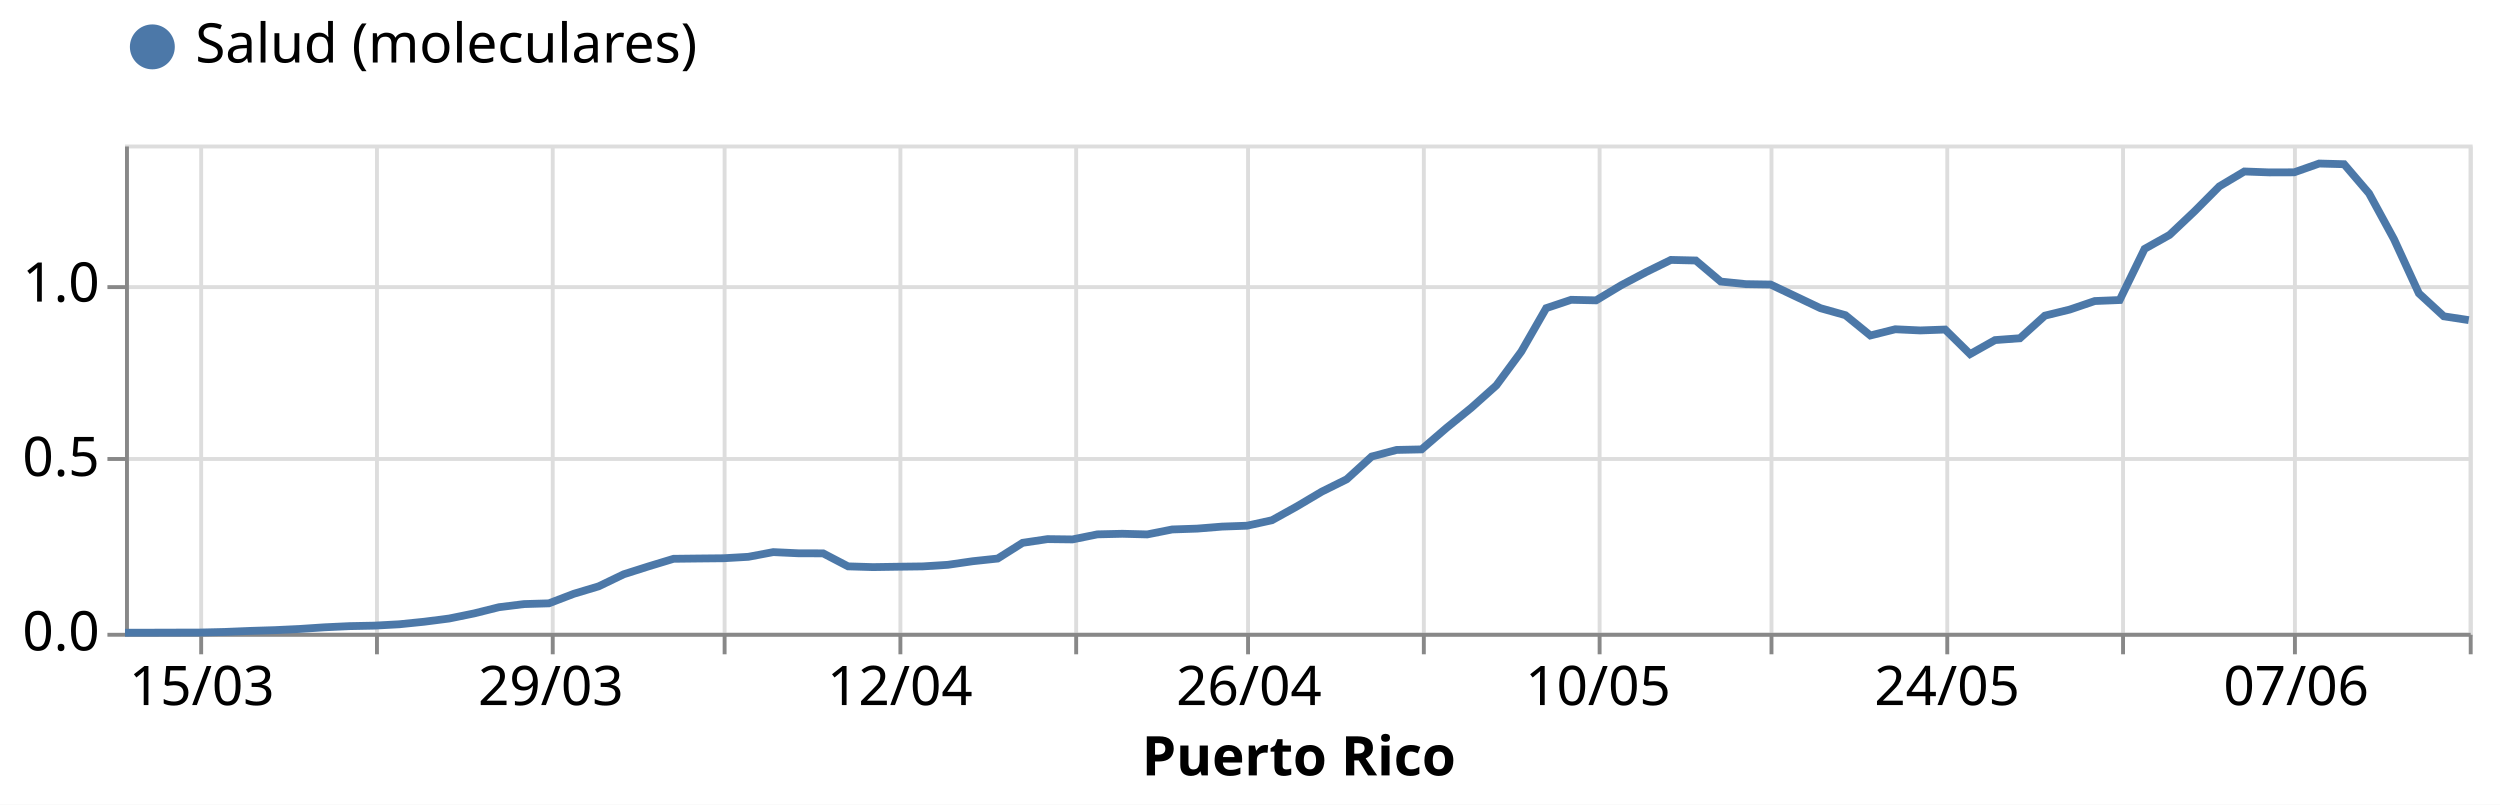
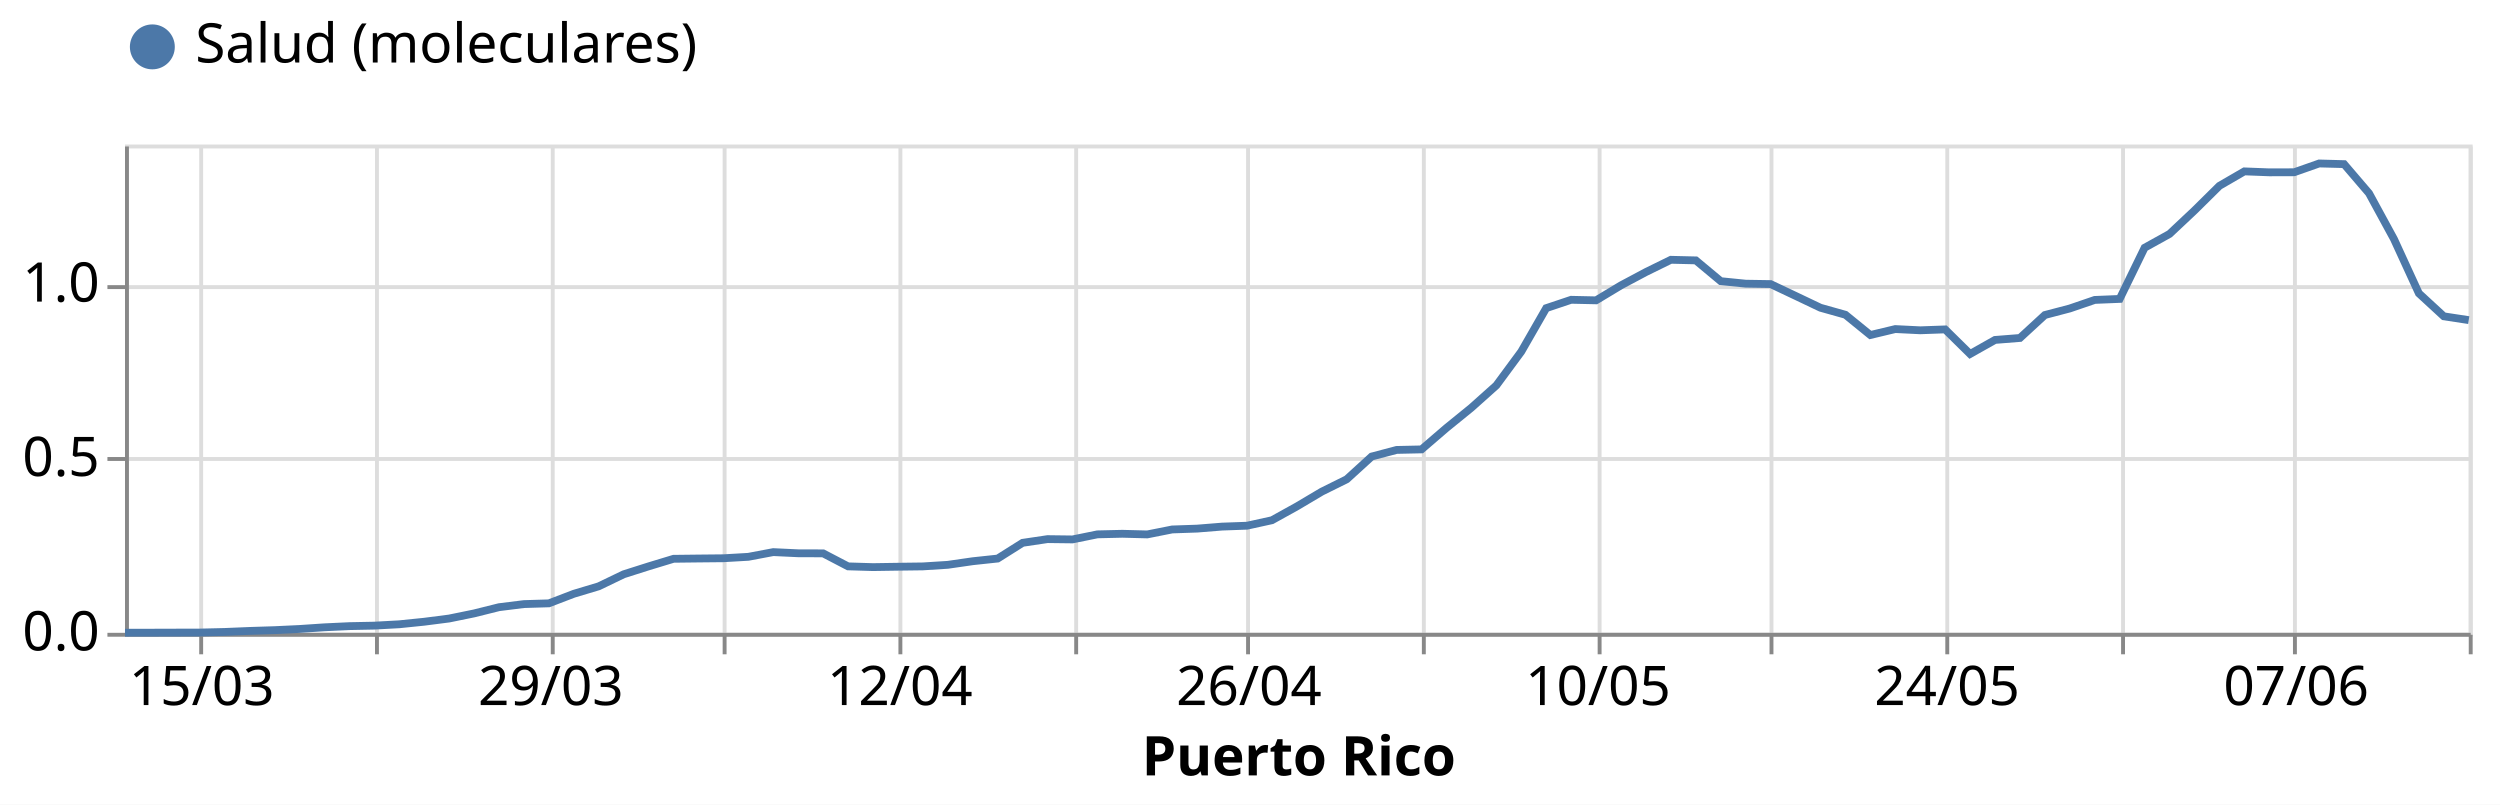
<svg xmlns="http://www.w3.org/2000/svg" class="marks" width="640" height="206" viewBox="0 0 640 206" version="1.1">
  <rect width="640" height="206" style="fill: white;" />
  <g transform="translate(32,37)">
    <g class="mark-group role-frame root">
      <g transform="translate(0,0)">
        <path class="background" d="M0.5,0.5h600v125h-600Z" style="fill: none; stroke: #ddd;" />
        <g>
          <g class="mark-group role-axis">
            <g transform="translate(0.5,125.5)">
              <path class="background" d="M0,0h0v0h0Z" style="pointer-events: none; fill: none;" />
              <g>
                <g class="mark-rule role-axis-grid" style="pointer-events: none;">
                  <line transform="translate(19,-125)" x2="0" y2="125" style="fill: none; stroke: #ddd; stroke-width: 1; opacity: 1;" />
                  <line transform="translate(64,-125)" x2="0" y2="125" style="fill: none; stroke: #ddd; stroke-width: 1; opacity: 1;" />
                  <line transform="translate(109,-125)" x2="0" y2="125" style="fill: none; stroke: #ddd; stroke-width: 1; opacity: 1;" />
                  <line transform="translate(153,-125)" x2="0" y2="125" style="fill: none; stroke: #ddd; stroke-width: 1; opacity: 1;" />
                  <line transform="translate(198,-125)" x2="0" y2="125" style="fill: none; stroke: #ddd; stroke-width: 1; opacity: 1;" />
                  <line transform="translate(243,-125)" x2="0" y2="125" style="fill: none; stroke: #ddd; stroke-width: 1; opacity: 1;" />
                  <line transform="translate(287,-125)" x2="0" y2="125" style="fill: none; stroke: #ddd; stroke-width: 1; opacity: 1;" />
                  <line transform="translate(332,-125)" x2="0" y2="125" style="fill: none; stroke: #ddd; stroke-width: 1; opacity: 1;" />
                  <line transform="translate(377,-125)" x2="0" y2="125" style="fill: none; stroke: #ddd; stroke-width: 1; opacity: 1;" />
                  <line transform="translate(421,-125)" x2="0" y2="125" style="fill: none; stroke: #ddd; stroke-width: 1; opacity: 1;" />
                  <line transform="translate(466,-125)" x2="0" y2="125" style="fill: none; stroke: #ddd; stroke-width: 1; opacity: 1;" />
                  <line transform="translate(511,-125)" x2="0" y2="125" style="fill: none; stroke: #ddd; stroke-width: 1; opacity: 1;" />
                  <line transform="translate(555,-125)" x2="0" y2="125" style="fill: none; stroke: #ddd; stroke-width: 1; opacity: 1;" />
                  <line transform="translate(600,-125)" x2="0" y2="125" style="fill: none; stroke: #ddd; stroke-width: 1; opacity: 1;" />
                </g>
              </g>
              <path class="foreground" d="" style="pointer-events: none; display: none; fill: none;" />
            </g>
          </g>
          <g class="mark-group role-axis">
            <g transform="translate(0.5,0.5)">
              <path class="background" d="M0,0h0v0h0Z" style="pointer-events: none; fill: none;" />
              <g>
                <g class="mark-rule role-axis-grid" style="pointer-events: none;">
                  <line transform="translate(0,125)" x2="600" y2="0" style="fill: none; stroke: #ddd; stroke-width: 1; opacity: 1;" />
                  <line transform="translate(0,80)" x2="600" y2="0" style="fill: none; stroke: #ddd; stroke-width: 1; opacity: 1;" />
                  <line transform="translate(0,36)" x2="600" y2="0" style="fill: none; stroke: #ddd; stroke-width: 1; opacity: 1;" />
                </g>
              </g>
              <path class="foreground" d="" style="pointer-events: none; display: none; fill: none;" />
            </g>
          </g>
          <g class="mark-group role-axis">
            <g transform="translate(0.5,125.5)">
              <path class="background" d="M0,0h0v0h0Z" style="pointer-events: none; fill: none;" />
              <g>
                <g class="mark-rule role-axis-tick" style="pointer-events: none;">
                  <line transform="translate(19,0)" x2="0" y2="5" style="fill: none; stroke: #888; stroke-width: 1; opacity: 1;" />
                  <line transform="translate(64,0)" x2="0" y2="5" style="fill: none; stroke: #888; stroke-width: 1; opacity: 1;" />
                  <line transform="translate(109,0)" x2="0" y2="5" style="fill: none; stroke: #888; stroke-width: 1; opacity: 1;" />
                  <line transform="translate(153,0)" x2="0" y2="5" style="fill: none; stroke: #888; stroke-width: 1; opacity: 1;" />
                  <line transform="translate(198,0)" x2="0" y2="5" style="fill: none; stroke: #888; stroke-width: 1; opacity: 1;" />
                  <line transform="translate(243,0)" x2="0" y2="5" style="fill: none; stroke: #888; stroke-width: 1; opacity: 1;" />
                  <line transform="translate(287,0)" x2="0" y2="5" style="fill: none; stroke: #888; stroke-width: 1; opacity: 1;" />
                  <line transform="translate(332,0)" x2="0" y2="5" style="fill: none; stroke: #888; stroke-width: 1; opacity: 1;" />
                  <line transform="translate(377,0)" x2="0" y2="5" style="fill: none; stroke: #888; stroke-width: 1; opacity: 1;" />
                  <line transform="translate(421,0)" x2="0" y2="5" style="fill: none; stroke: #888; stroke-width: 1; opacity: 1;" />
                  <line transform="translate(466,0)" x2="0" y2="5" style="fill: none; stroke: #888; stroke-width: 1; opacity: 1;" />
                  <line transform="translate(511,0)" x2="0" y2="5" style="fill: none; stroke: #888; stroke-width: 1; opacity: 1;" />
                  <line transform="translate(555,0)" x2="0" y2="5" style="fill: none; stroke: #888; stroke-width: 1; opacity: 1;" />
                  <line transform="translate(600,0)" x2="0" y2="5" style="fill: none; stroke: #888; stroke-width: 1; opacity: 1;" />
                </g>
                <g class="mark-text role-axis-label" style="pointer-events: none;">
                  <text text-anchor="middle" transform="translate(19.14894,18)" style="font-family: sans-serif; font-size: 14px; fill: #000; opacity: 1;">15/03</text>
                  <text text-anchor="middle" transform="translate(63.82979,18)" style="font-family: sans-serif; font-size: 14px; fill: #000; opacity: 0;">22/03</text>
                  <text text-anchor="middle" transform="translate(108.5106,18)" style="font-family: sans-serif; font-size: 14px; fill: #000; opacity: 1;">29/03</text>
                  <text text-anchor="middle" transform="translate(153.1915,18)" style="font-family: sans-serif; font-size: 14px; fill: #000; opacity: 0;">05/04</text>
                  <text text-anchor="middle" transform="translate(197.8723,18)" style="font-family: sans-serif; font-size: 14px; fill: #000; opacity: 1;">12/04</text>
                  <text text-anchor="middle" transform="translate(242.5532,18)" style="font-family: sans-serif; font-size: 14px; fill: #000; opacity: 0;">19/04</text>
                  <text text-anchor="middle" transform="translate(287.234,18)" style="font-family: sans-serif; font-size: 14px; fill: #000; opacity: 1;">26/04</text>
                  <text text-anchor="middle" transform="translate(331.9149,18)" style="font-family: sans-serif; font-size: 14px; fill: #000; opacity: 0;">03/05</text>
                  <text text-anchor="middle" transform="translate(376.5957,18)" style="font-family: sans-serif; font-size: 14px; fill: #000; opacity: 1;">10/05</text>
                  <text text-anchor="middle" transform="translate(421.2766,18)" style="font-family: sans-serif; font-size: 14px; fill: #000; opacity: 0;">17/05</text>
                  <text text-anchor="middle" transform="translate(465.9574,18)" style="font-family: sans-serif; font-size: 14px; fill: #000; opacity: 1;">24/05</text>
                  <text text-anchor="middle" transform="translate(510.6383,18)" style="font-family: sans-serif; font-size: 14px; fill: #000; opacity: 0;">31/05</text>
                  <text text-anchor="middle" transform="translate(555.3191,18)" style="font-family: sans-serif; font-size: 14px; fill: #000; opacity: 1;">07/06</text>
                  <text text-anchor="end" transform="translate(600,18)" style="font-family: sans-serif; font-size: 14px; fill: #000; opacity: 0;">14/06</text>
                </g>
                <g class="mark-rule role-axis-domain" style="pointer-events: none;">
                  <line transform="translate(0,0)" x2="600" y2="0" style="fill: none; stroke: #888; stroke-width: 1; opacity: 1;" />
                </g>
                <g class="mark-text role-axis-title" style="pointer-events: none;">
                  <text text-anchor="middle" transform="translate(300,36)" style="font-family: sans-serif; font-size: 14px; font-weight: bold; fill: #000; opacity: 1;">Puerto Rico</text>
                </g>
              </g>
              <path class="foreground" d="" style="pointer-events: none; display: none; fill: none;" />
            </g>
          </g>
          <g class="mark-group role-axis">
            <g transform="translate(0.5,0.5)">
              <path class="background" d="M0,0h0v0h0Z" style="pointer-events: none; fill: none;" />
              <g>
                <g class="mark-rule role-axis-tick" style="pointer-events: none;">
                  <line transform="translate(0,125)" x2="-5" y2="0" style="fill: none; stroke: #888; stroke-width: 1; opacity: 1;" />
                  <line transform="translate(0,80)" x2="-5" y2="0" style="fill: none; stroke: #888; stroke-width: 1; opacity: 1;" />
                  <line transform="translate(0,36)" x2="-5" y2="0" style="fill: none; stroke: #888; stroke-width: 1; opacity: 1;" />
                </g>
                <g class="mark-text role-axis-label" style="pointer-events: none;">
                  <text text-anchor="end" transform="translate(-7,129)" style="font-family: sans-serif; font-size: 14px; fill: #000; opacity: 1;">0.0</text>
                  <text text-anchor="end" transform="translate(-7,84.35714)" style="font-family: sans-serif; font-size: 14px; fill: #000; opacity: 1;">0.5</text>
                  <text text-anchor="end" transform="translate(-7,39.71429)" style="font-family: sans-serif; font-size: 14px; fill: #000; opacity: 1;">1.0</text>
                </g>
                <g class="mark-rule role-axis-domain" style="pointer-events: none;">
                  <line transform="translate(0,125)" x2="0" y2="-125" style="fill: none; stroke: #888; stroke-width: 1; opacity: 1;" />
                </g>
              </g>
              <path class="foreground" d="" style="pointer-events: none; display: none; fill: none;" />
            </g>
          </g>
          <g class="mark-group role-scope layer_0_pathgroup">
            <g transform="translate(0,0)">
              <path class="background" d="M0,0h600v125h-600Z" style="fill: none;" />
              <g>
                <g class="mark-line role-mark layer_0_marks">
-                   <path d="M0,124.98L6.383,124.968L12.766,124.948L19.149,124.932L25.532,124.78L31.915,124.517L38.298,124.317L44.681,124.018L51.064,123.59L57.447,123.291L63.83,123.163L70.213,122.815L76.596,122.164L82.979,121.342L89.362,120.036L95.745,118.442L102.128,117.647L108.511,117.456L114.894,115.011L121.277,113.094L127.66,110.019L134.043,107.99L140.426,106.053L146.809,105.977L153.191,105.913L159.574,105.546L165.957,104.34L172.34,104.639L178.723,104.659L185.106,107.99L191.489,108.182L197.872,108.082L204.255,107.998L210.638,107.595L217.021,106.672L223.404,105.989L229.787,101.964L236.17,101.013L242.553,101.093L248.936,99.795L255.319,99.647L261.702,99.811L268.085,98.541L274.468,98.325L280.851,97.81L287.234,97.582L293.617,96.18L300,92.642L306.383,88.856L312.766,85.689L319.149,79.87L325.532,78.184L331.915,78.044L338.298,72.557L344.681,67.369L351.064,61.662L357.447,53.011L363.83,41.888L370.213,39.751L376.596,39.891L382.979,36.049L389.362,32.67L395.745,29.539L402.128,29.691L408.511,35.083L414.894,35.738L421.277,35.842L427.66,38.865L434.043,41.896L440.426,43.689L446.809,48.885L453.191,47.292L459.574,47.591L465.957,47.364L472.34,53.65L478.723,50.064L485.106,49.588L491.489,43.809L497.872,42.244L504.255,40.067L510.638,39.807L517.021,26.708L523.404,23.141L529.787,17.11L536.17,10.696L542.553,6.898L548.936,7.134L555.319,7.114L561.702,4.865L568.085,5.037L574.468,12.498L580.851,24.215L587.234,38.098L593.617,43.977L600,44.951" style="fill: none; stroke: #4c78a8; stroke-width: 2;" />
+                   <path d="M0,124.98L6.383,124.968L12.766,124.948L19.149,124.932L25.532,124.78L31.915,124.517L38.298,124.317L44.681,124.018L51.064,123.59L57.447,123.291L63.83,123.163L70.213,122.815L76.596,122.164L82.979,121.342L89.362,120.036L95.745,118.442L102.128,117.647L108.511,117.456L114.894,115.011L121.277,113.094L127.66,110.019L134.043,107.99L140.426,106.053L146.809,105.977L153.191,105.913L159.574,105.546L165.957,104.34L172.34,104.639L178.723,104.659L185.106,107.99L191.489,108.182L197.872,108.082L204.255,107.998L210.638,107.595L217.021,106.672L223.404,105.989L229.787,101.964L236.17,101.013L242.553,101.093L248.936,99.795L255.319,99.647L261.702,99.811L268.085,98.541L274.468,98.325L280.851,97.81L287.234,97.582L293.617,96.18L300,92.642L306.383,88.856L312.766,85.689L319.149,79.87L325.532,78.184L331.915,78.044L338.298,72.557L344.681,67.369L351.064,61.662L357.447,53.011L363.83,41.888L370.213,39.747L376.596,39.887L382.979,36.045L389.362,32.642L395.745,29.507L402.128,29.659L408.511,34.979L414.894,35.622L421.277,35.726L427.66,38.745L434.043,41.784L440.426,43.578L446.809,48.766L453.191,47.24L459.574,47.555L465.957,47.328L472.34,53.618L478.723,50.024L485.106,49.52L491.489,43.645L497.872,41.968L504.255,39.783L510.638,39.524L517.021,26.424L523.404,22.886L529.787,16.887L536.17,10.576L542.553,6.874L548.936,7.118L555.319,7.098L561.702,4.849L568.085,5.017L574.468,12.478L580.851,24.195L587.234,38.098L593.617,43.977L600,44.951" style="fill: none; stroke: #4c78a8; stroke-width: 2;" />
                </g>
              </g>
              <path class="foreground" d="" style="display: none; fill: none;" />
            </g>
          </g>
          <g class="mark-symbol role-mark layer_1_marks">
            <path transform="translate(0,124.98)" d="M2.739,0A2.739,2.739,0,1,1,-2.739,0A2.739,2.739,0,1,1,2.739,0" style="fill: #4c78a8; stroke-width: 2; opacity: 0;" />
            <path transform="translate(6.382979,124.968)" d="M2.739,0A2.739,2.739,0,1,1,-2.739,0A2.739,2.739,0,1,1,2.739,0" style="fill: #4c78a8; stroke-width: 2; opacity: 0;" />
            <path transform="translate(12.76596,124.9481)" d="M2.739,0A2.739,2.739,0,1,1,-2.739,0A2.739,2.739,0,1,1,2.739,0" style="fill: #4c78a8; stroke-width: 2; opacity: 0;" />
            <path transform="translate(19.14894,124.9321)" d="M2.739,0A2.739,2.739,0,1,1,-2.739,0A2.739,2.739,0,1,1,2.739,0" style="fill: #4c78a8; stroke-width: 2; opacity: 0;" />
            <path transform="translate(25.53191,124.7803)" d="M2.739,0A2.739,2.739,0,1,1,-2.739,0A2.739,2.739,0,1,1,2.739,0" style="fill: #4c78a8; stroke-width: 2; opacity: 0;" />
            <path transform="translate(31.91489,124.5167)" d="M2.739,0A2.739,2.739,0,1,1,-2.739,0A2.739,2.739,0,1,1,2.739,0" style="fill: #4c78a8; stroke-width: 2; opacity: 0;" />
            <path transform="translate(38.29787,124.3171)" d="M2.739,0A2.739,2.739,0,1,1,-2.739,0A2.739,2.739,0,1,1,2.739,0" style="fill: #4c78a8; stroke-width: 2; opacity: 0;" />
            <path transform="translate(44.68085,124.0175)" d="M2.739,0A2.739,2.739,0,1,1,-2.739,0A2.739,2.739,0,1,1,2.739,0" style="fill: #4c78a8; stroke-width: 2; opacity: 0;" />
            <path transform="translate(51.06383,123.5902)" d="M2.739,0A2.739,2.739,0,1,1,-2.739,0A2.739,2.739,0,1,1,2.739,0" style="fill: #4c78a8; stroke-width: 2; opacity: 0;" />
            <path transform="translate(57.44681,123.2906)" d="M2.739,0A2.739,2.739,0,1,1,-2.739,0A2.739,2.739,0,1,1,2.739,0" style="fill: #4c78a8; stroke-width: 2; opacity: 0;" />
            <path transform="translate(63.82979,123.1628)" d="M2.739,0A2.739,2.739,0,1,1,-2.739,0A2.739,2.739,0,1,1,2.739,0" style="fill: #4c78a8; stroke-width: 2; opacity: 0;" />
            <path transform="translate(70.21277,122.8154)" d="M2.739,0A2.739,2.739,0,1,1,-2.739,0A2.739,2.739,0,1,1,2.739,0" style="fill: #4c78a8; stroke-width: 2; opacity: 0;" />
            <path transform="translate(76.59574,122.1644)" d="M2.739,0A2.739,2.739,0,1,1,-2.739,0A2.739,2.739,0,1,1,2.739,0" style="fill: #4c78a8; stroke-width: 2; opacity: 0;" />
            <path transform="translate(82.97872,121.3416)" d="M2.739,0A2.739,2.739,0,1,1,-2.739,0A2.739,2.739,0,1,1,2.739,0" style="fill: #4c78a8; stroke-width: 2; opacity: 0;" />
            <path transform="translate(89.3617,120.0357)" d="M2.739,0A2.739,2.739,0,1,1,-2.739,0A2.739,2.739,0,1,1,2.739,0" style="fill: #4c78a8; stroke-width: 2; opacity: 0;" />
            <path transform="translate(95.74468,118.4421)" d="M2.739,0A2.739,2.739,0,1,1,-2.739,0A2.739,2.739,0,1,1,2.739,0" style="fill: #4c78a8; stroke-width: 2; opacity: 0;" />
            <path transform="translate(102.1277,117.6473)" d="M2.739,0A2.739,2.739,0,1,1,-2.739,0A2.739,2.739,0,1,1,2.739,0" style="fill: #4c78a8; stroke-width: 2; opacity: 0;" />
            <path transform="translate(108.5106,117.4556)" d="M2.739,0A2.739,2.739,0,1,1,-2.739,0A2.739,2.739,0,1,1,2.739,0" style="fill: #4c78a8; stroke-width: 2; opacity: 0;" />
            <path transform="translate(114.8936,115.0114)" d="M2.739,0A2.739,2.739,0,1,1,-2.739,0A2.739,2.739,0,1,1,2.739,0" style="fill: #4c78a8; stroke-width: 2; opacity: 0;" />
            <path transform="translate(121.2766,113.0944)" d="M2.739,0A2.739,2.739,0,1,1,-2.739,0A2.739,2.739,0,1,1,2.739,0" style="fill: #4c78a8; stroke-width: 2; opacity: 0;" />
            <path transform="translate(127.6596,110.0191)" d="M2.739,0A2.739,2.739,0,1,1,-2.739,0A2.739,2.739,0,1,1,2.739,0" style="fill: #4c78a8; stroke-width: 2; opacity: 0;" />
            <path transform="translate(134.0426,107.9902)" d="M2.739,0A2.739,2.739,0,1,1,-2.739,0A2.739,2.739,0,1,1,2.739,0" style="fill: #4c78a8; stroke-width: 2; opacity: 0;" />
            <path transform="translate(140.4255,106.0532)" d="M2.739,0A2.739,2.739,0,1,1,-2.739,0A2.739,2.739,0,1,1,2.739,0" style="fill: #4c78a8; stroke-width: 2; opacity: 0;" />
            <path transform="translate(146.8085,105.9773)" d="M2.739,0A2.739,2.739,0,1,1,-2.739,0A2.739,2.739,0,1,1,2.739,0" style="fill: #4c78a8; stroke-width: 2; opacity: 0;" />
            <path transform="translate(153.1915,105.9134)" d="M2.739,0A2.739,2.739,0,1,1,-2.739,0A2.739,2.739,0,1,1,2.739,0" style="fill: #4c78a8; stroke-width: 2; opacity: 0;" />
            <path transform="translate(159.5745,105.546)" d="M2.739,0A2.739,2.739,0,1,1,-2.739,0A2.739,2.739,0,1,1,2.739,0" style="fill: #4c78a8; stroke-width: 2; opacity: 0;" />
            <path transform="translate(165.9574,104.3399)" d="M2.739,0A2.739,2.739,0,1,1,-2.739,0A2.739,2.739,0,1,1,2.739,0" style="fill: #4c78a8; stroke-width: 2; opacity: 0;" />
            <path transform="translate(172.3404,104.6394)" d="M2.739,0A2.739,2.739,0,1,1,-2.739,0A2.739,2.739,0,1,1,2.739,0" style="fill: #4c78a8; stroke-width: 2; opacity: 0;" />
            <path transform="translate(178.7234,104.6594)" d="M2.739,0A2.739,2.739,0,1,1,-2.739,0A2.739,2.739,0,1,1,2.739,0" style="fill: #4c78a8; stroke-width: 2; opacity: 0;" />
            <path transform="translate(185.1064,107.9902)" d="M2.739,0A2.739,2.739,0,1,1,-2.739,0A2.739,2.739,0,1,1,2.739,0" style="fill: #4c78a8; stroke-width: 2; opacity: 0;" />
            <path transform="translate(191.4894,108.1819)" d="M2.739,0A2.739,2.739,0,1,1,-2.739,0A2.739,2.739,0,1,1,2.739,0" style="fill: #4c78a8; stroke-width: 2; opacity: 0;" />
            <path transform="translate(197.8723,108.0821)" d="M2.739,0A2.739,2.739,0,1,1,-2.739,0A2.739,2.739,0,1,1,2.739,0" style="fill: #4c78a8; stroke-width: 2; opacity: 0;" />
            <path transform="translate(204.2553,107.9982)" d="M2.739,0A2.739,2.739,0,1,1,-2.739,0A2.739,2.739,0,1,1,2.739,0" style="fill: #4c78a8; stroke-width: 2; opacity: 0;" />
            <path transform="translate(210.6383,107.5948)" d="M2.739,0A2.739,2.739,0,1,1,-2.739,0A2.739,2.739,0,1,1,2.739,0" style="fill: #4c78a8; stroke-width: 2; opacity: 0;" />
            <path transform="translate(217.0213,106.6723)" d="M2.739,0A2.739,2.739,0,1,1,-2.739,0A2.739,2.739,0,1,1,2.739,0" style="fill: #4c78a8; stroke-width: 2; opacity: 0;" />
            <path transform="translate(223.4043,105.9893)" d="M2.739,0A2.739,2.739,0,1,1,-2.739,0A2.739,2.739,0,1,1,2.739,0" style="fill: #4c78a8; stroke-width: 2; opacity: 0;" />
            <path transform="translate(229.7872,101.9635)" d="M2.739,0A2.739,2.739,0,1,1,-2.739,0A2.739,2.739,0,1,1,2.739,0" style="fill: #4c78a8; stroke-width: 2; opacity: 0;" />
            <path transform="translate(236.1702,101.013)" d="M2.739,0A2.739,2.739,0,1,1,-2.739,0A2.739,2.739,0,1,1,2.739,0" style="fill: #4c78a8; stroke-width: 2; opacity: 0;" />
            <path transform="translate(242.5532,101.0929)" d="M2.739,0A2.739,2.739,0,1,1,-2.739,0A2.739,2.739,0,1,1,2.739,0" style="fill: #4c78a8; stroke-width: 2; opacity: 0;" />
            <path transform="translate(248.9362,99.79488)" d="M2.739,0A2.739,2.739,0,1,1,-2.739,0A2.739,2.739,0,1,1,2.739,0" style="fill: #4c78a8; stroke-width: 2; opacity: 0;" />
            <path transform="translate(255.3191,99.64711)" d="M2.739,0A2.739,2.739,0,1,1,-2.739,0A2.739,2.739,0,1,1,2.739,0" style="fill: #4c78a8; stroke-width: 2; opacity: 0;" />
            <path transform="translate(261.7021,99.81085)" d="M2.739,0A2.739,2.739,0,1,1,-2.739,0A2.739,2.739,0,1,1,2.739,0" style="fill: #4c78a8; stroke-width: 2; opacity: 0;" />
            <path transform="translate(268.0851,98.54081)" d="M2.739,0A2.739,2.739,0,1,1,-2.739,0A2.739,2.739,0,1,1,2.739,0" style="fill: #4c78a8; stroke-width: 2; opacity: 0;" />
            <path transform="translate(274.4681,98.32514)" d="M2.739,0A2.739,2.739,0,1,1,-2.739,0A2.739,2.739,0,1,1,2.739,0" style="fill: #4c78a8; stroke-width: 2; opacity: 0;" />
            <path transform="translate(280.8511,97.80994)" d="M2.739,0A2.739,2.739,0,1,1,-2.739,0A2.739,2.739,0,1,1,2.739,0" style="fill: #4c78a8; stroke-width: 2; opacity: 0;" />
            <path transform="translate(287.234,97.58229)" d="M2.739,0A2.739,2.739,0,1,1,-2.739,0A2.739,2.739,0,1,1,2.739,0" style="fill: #4c78a8; stroke-width: 2; opacity: 0;" />
            <path transform="translate(293.617,96.18045)" d="M2.739,0A2.739,2.739,0,1,1,-2.739,0A2.739,2.739,0,1,1,2.739,0" style="fill: #4c78a8; stroke-width: 2; opacity: 0;" />
            <path transform="translate(300,92.64191)" d="M2.739,0A2.739,2.739,0,1,1,-2.739,0A2.739,2.739,0,1,1,2.739,0" style="fill: #4c78a8; stroke-width: 2; opacity: 0;" />
            <path transform="translate(306.383,88.85575)" d="M2.739,0A2.739,2.739,0,1,1,-2.739,0A2.739,2.739,0,1,1,2.739,0" style="fill: #4c78a8; stroke-width: 2; opacity: 0;" />
            <path transform="translate(312.766,85.68864)" d="M2.739,0A2.739,2.739,0,1,1,-2.739,0A2.739,2.739,0,1,1,2.739,0" style="fill: #4c78a8; stroke-width: 2; opacity: 0;" />
            <path transform="translate(319.1489,79.86961)" d="M2.739,0A2.739,2.739,0,1,1,-2.739,0A2.739,2.739,0,1,1,2.739,0" style="fill: #4c78a8; stroke-width: 2; opacity: 0;" />
            <path transform="translate(325.5319,78.18421)" d="M2.739,0A2.739,2.739,0,1,1,-2.739,0A2.739,2.739,0,1,1,2.739,0" style="fill: #4c78a8; stroke-width: 2; opacity: 0;" />
            <path transform="translate(331.9149,78.04443)" d="M2.739,0A2.739,2.739,0,1,1,-2.739,0A2.739,2.739,0,1,1,2.739,0" style="fill: #4c78a8; stroke-width: 2; opacity: 0;" />
            <path transform="translate(338.2979,72.55689)" d="M2.739,0A2.739,2.739,0,1,1,-2.739,0A2.739,2.739,0,1,1,2.739,0" style="fill: #4c78a8; stroke-width: 2; opacity: 0;" />
            <path transform="translate(344.6809,67.36889)" d="M2.739,0A2.739,2.739,0,1,1,-2.739,0A2.739,2.739,0,1,1,2.739,0" style="fill: #4c78a8; stroke-width: 2; opacity: 0;" />
            <path transform="translate(351.0638,61.6617)" d="M2.739,0A2.739,2.739,0,1,1,-2.739,0A2.739,2.739,0,1,1,2.739,0" style="fill: #4c78a8; stroke-width: 2; opacity: 0;" />
            <path transform="translate(357.4468,53.01104)" d="M2.739,0A2.739,2.739,0,1,1,-2.739,0A2.739,2.739,0,1,1,2.739,0" style="fill: #4c78a8; stroke-width: 2; opacity: 0;" />
            <path transform="translate(363.8298,41.88819)" d="M2.739,0A2.739,2.739,0,1,1,-2.739,0A2.739,2.739,0,1,1,2.739,0" style="fill: #4c78a8; stroke-width: 2; opacity: 0;" />
-             <path transform="translate(370.2128,39.75149)" d="M2.739,0A2.739,2.739,0,1,1,-2.739,0A2.739,2.739,0,1,1,2.739,0" style="fill: #4c78a8; stroke-width: 2; opacity: 0;" />
-             <path transform="translate(376.5957,39.89127)" d="M2.739,0A2.739,2.739,0,1,1,-2.739,0A2.739,2.739,0,1,1,2.739,0" style="fill: #4c78a8; stroke-width: 2; opacity: 0;" />
-             <path transform="translate(382.9787,36.0492)" d="M2.739,0A2.739,2.739,0,1,1,-2.739,0A2.739,2.739,0,1,1,2.739,0" style="fill: #4c78a8; stroke-width: 2; opacity: 0;" />
-             <path transform="translate(389.3617,32.67041)" d="M2.739,0A2.739,2.739,0,1,1,-2.739,0A2.739,2.739,0,1,1,2.739,0" style="fill: #4c78a8; stroke-width: 2; opacity: 0;" />
-             <path transform="translate(395.7447,29.53924)" d="M2.739,0A2.739,2.739,0,1,1,-2.739,0A2.739,2.739,0,1,1,2.739,0" style="fill: #4c78a8; stroke-width: 2; opacity: 0;" />
-             <path transform="translate(402.1277,29.69101)" d="M2.739,0A2.739,2.739,0,1,1,-2.739,0A2.739,2.739,0,1,1,2.739,0" style="fill: #4c78a8; stroke-width: 2; opacity: 0;" />
-             <path transform="translate(408.5106,35.08269)" d="M2.739,0A2.739,2.739,0,1,1,-2.739,0A2.739,2.739,0,1,1,2.739,0" style="fill: #4c78a8; stroke-width: 2; opacity: 0;" />
-             <path transform="translate(414.8936,35.73768)" d="M2.739,0A2.739,2.739,0,1,1,-2.739,0A2.739,2.739,0,1,1,2.739,0" style="fill: #4c78a8; stroke-width: 2; opacity: 0;" />
-             <path transform="translate(421.2766,35.84152)" d="M2.739,0A2.739,2.739,0,1,1,-2.739,0A2.739,2.739,0,1,1,2.739,0" style="fill: #4c78a8; stroke-width: 2; opacity: 0;" />
-             <path transform="translate(427.6596,38.86486)" d="M2.739,0A2.739,2.739,0,1,1,-2.739,0A2.739,2.739,0,1,1,2.739,0" style="fill: #4c78a8; stroke-width: 2; opacity: 0;" />
-             <path transform="translate(434.0426,41.89618)" d="M2.739,0A2.739,2.739,0,1,1,-2.739,0A2.739,2.739,0,1,1,2.739,0" style="fill: #4c78a8; stroke-width: 2; opacity: 0;" />
-             <path transform="translate(440.4255,43.68942)" d="M2.739,0A2.739,2.739,0,1,1,-2.739,0A2.739,2.739,0,1,1,2.739,0" style="fill: #4c78a8; stroke-width: 2; opacity: 0;" />
-             <path transform="translate(446.8085,48.8854)" d="M2.739,0A2.739,2.739,0,1,1,-2.739,0A2.739,2.739,0,1,1,2.739,0" style="fill: #4c78a8; stroke-width: 2; opacity: 0;" />
-             <path transform="translate(453.1915,47.29186)" d="M2.739,0A2.739,2.739,0,1,1,-2.739,0A2.739,2.739,0,1,1,2.739,0" style="fill: #4c78a8; stroke-width: 2; opacity: 0;" />
-             <path transform="translate(459.5745,47.5914)" d="M2.739,0A2.739,2.739,0,1,1,-2.739,0A2.739,2.739,0,1,1,2.739,0" style="fill: #4c78a8; stroke-width: 2; opacity: 0;" />
-             <path transform="translate(465.9574,47.36375)" d="M2.739,0A2.739,2.739,0,1,1,-2.739,0A2.739,2.739,0,1,1,2.739,0" style="fill: #4c78a8; stroke-width: 2; opacity: 0;" />
-             <path transform="translate(472.3404,53.65005)" d="M2.739,0A2.739,2.739,0,1,1,-2.739,0A2.739,2.739,0,1,1,2.739,0" style="fill: #4c78a8; stroke-width: 2; opacity: 0;" />
-             <path transform="translate(478.7234,50.06358)" d="M2.739,0A2.739,2.739,0,1,1,-2.739,0A2.739,2.739,0,1,1,2.739,0" style="fill: #4c78a8; stroke-width: 2; opacity: 0;" />
-             <path transform="translate(485.1064,49.58832)" d="M2.739,0A2.739,2.739,0,1,1,-2.739,0A2.739,2.739,0,1,1,2.739,0" style="fill: #4c78a8; stroke-width: 2; opacity: 0;" />
-             <path transform="translate(491.4894,43.80923)" d="M2.739,0A2.739,2.739,0,1,1,-2.739,0A2.739,2.739,0,1,1,2.739,0" style="fill: #4c78a8; stroke-width: 2; opacity: 0;" />
-             <path transform="translate(497.8723,42.24365)" d="M2.739,0A2.739,2.739,0,1,1,-2.739,0A2.739,2.739,0,1,1,2.739,0" style="fill: #4c78a8; stroke-width: 2; opacity: 0;" />
-             <path transform="translate(504.2553,40.067)" d="M2.739,0A2.739,2.739,0,1,1,-2.739,0A2.739,2.739,0,1,1,2.739,0" style="fill: #4c78a8; stroke-width: 2; opacity: 0;" />
-             <path transform="translate(510.6383,39.8074)" d="M2.739,0A2.739,2.739,0,1,1,-2.739,0A2.739,2.739,0,1,1,2.739,0" style="fill: #4c78a8; stroke-width: 2; opacity: 0;" />
-             <path transform="translate(517.0213,26.70761)" d="M2.739,0A2.739,2.739,0,1,1,-2.739,0A2.739,2.739,0,1,1,2.739,0" style="fill: #4c78a8; stroke-width: 2; opacity: 0;" />
-             <path transform="translate(523.4043,23.14111)" d="M2.739,0A2.739,2.739,0,1,1,-2.739,0A2.739,2.739,0,1,1,2.739,0" style="fill: #4c78a8; stroke-width: 2; opacity: 0;" />
-             <path transform="translate(529.7872,17.11041)" d="M2.739,0A2.739,2.739,0,1,1,-2.739,0A2.739,2.739,0,1,1,2.739,0" style="fill: #4c78a8; stroke-width: 2; opacity: 0;" />
-             <path transform="translate(536.1702,10.69631)" d="M2.739,0A2.739,2.739,0,1,1,-2.739,0A2.739,2.739,0,1,1,2.739,0" style="fill: #4c78a8; stroke-width: 2; opacity: 0;" />
-             <path transform="translate(542.5532,6.898165)" d="M2.739,0A2.739,2.739,0,1,1,-2.739,0A2.739,2.739,0,1,1,2.739,0" style="fill: #4c78a8; stroke-width: 2; opacity: 0;" />
-             <path transform="translate(548.9362,7.133801)" d="M2.739,0A2.739,2.739,0,1,1,-2.739,0A2.739,2.739,0,1,1,2.739,0" style="fill: #4c78a8; stroke-width: 2; opacity: 0;" />
-             <path transform="translate(555.3191,7.113832)" d="M2.739,0A2.739,2.739,0,1,1,-2.739,0A2.739,2.739,0,1,1,2.739,0" style="fill: #4c78a8; stroke-width: 2; opacity: 0;" />
-             <path transform="translate(561.7021,4.8653)" d="M2.739,0A2.739,2.739,0,1,1,-2.739,0A2.739,2.739,0,1,1,2.739,0" style="fill: #4c78a8; stroke-width: 2; opacity: 0;" />
-             <path transform="translate(568.0851,5.037035)" d="M2.739,0A2.739,2.739,0,1,1,-2.739,0A2.739,2.739,0,1,1,2.739,0" style="fill: #4c78a8; stroke-width: 2; opacity: 0;" />
-             <path transform="translate(574.4681,12.49753)" d="M2.739,0A2.739,2.739,0,1,1,-2.739,0A2.739,2.739,0,1,1,2.739,0" style="fill: #4c78a8; stroke-width: 2; opacity: 0;" />
-             <path transform="translate(580.8511,24.21545)" d="M2.739,0A2.739,2.739,0,1,1,-2.739,0A2.739,2.739,0,1,1,2.739,0" style="fill: #4c78a8; stroke-width: 2; opacity: 0;" />
+             <path transform="translate(370.2128,39.7475)" d="M2.739,0A2.739,2.739,0,1,1,-2.739,0A2.739,2.739,0,1,1,2.739,0" style="fill: #4c78a8; stroke-width: 2; opacity: 0;" />
+             <path transform="translate(376.5957,39.88728)" d="M2.739,0A2.739,2.739,0,1,1,-2.739,0A2.739,2.739,0,1,1,2.739,0" style="fill: #4c78a8; stroke-width: 2; opacity: 0;" />
+             <path transform="translate(382.9787,36.04521)" d="M2.739,0A2.739,2.739,0,1,1,-2.739,0A2.739,2.739,0,1,1,2.739,0" style="fill: #4c78a8; stroke-width: 2; opacity: 0;" />
+             <path transform="translate(389.3617,32.64246)" d="M2.739,0A2.739,2.739,0,1,1,-2.739,0A2.739,2.739,0,1,1,2.739,0" style="fill: #4c78a8; stroke-width: 2; opacity: 0;" />
+             <path transform="translate(395.7447,29.50729)" d="M2.739,0A2.739,2.739,0,1,1,-2.739,0A2.739,2.739,0,1,1,2.739,0" style="fill: #4c78a8; stroke-width: 2; opacity: 0;" />
+             <path transform="translate(402.1277,29.65906)" d="M2.739,0A2.739,2.739,0,1,1,-2.739,0A2.739,2.739,0,1,1,2.739,0" style="fill: #4c78a8; stroke-width: 2; opacity: 0;" />
+             <path transform="translate(408.5106,34.97885)" d="M2.739,0A2.739,2.739,0,1,1,-2.739,0A2.739,2.739,0,1,1,2.739,0" style="fill: #4c78a8; stroke-width: 2; opacity: 0;" />
+             <path transform="translate(414.8936,35.62186)" d="M2.739,0A2.739,2.739,0,1,1,-2.739,0A2.739,2.739,0,1,1,2.739,0" style="fill: #4c78a8; stroke-width: 2; opacity: 0;" />
+             <path transform="translate(421.2766,35.7257)" d="M2.739,0A2.739,2.739,0,1,1,-2.739,0A2.739,2.739,0,1,1,2.739,0" style="fill: #4c78a8; stroke-width: 2; opacity: 0;" />
+             <path transform="translate(427.6596,38.74504)" d="M2.739,0A2.739,2.739,0,1,1,-2.739,0A2.739,2.739,0,1,1,2.739,0" style="fill: #4c78a8; stroke-width: 2; opacity: 0;" />
+             <path transform="translate(434.0426,41.78436)" d="M2.739,0A2.739,2.739,0,1,1,-2.739,0A2.739,2.739,0,1,1,2.739,0" style="fill: #4c78a8; stroke-width: 2; opacity: 0;" />
+             <path transform="translate(440.4255,43.57759)" d="M2.739,0A2.739,2.739,0,1,1,-2.739,0A2.739,2.739,0,1,1,2.739,0" style="fill: #4c78a8; stroke-width: 2; opacity: 0;" />
+             <path transform="translate(446.8085,48.76559)" d="M2.739,0A2.739,2.739,0,1,1,-2.739,0A2.739,2.739,0,1,1,2.739,0" style="fill: #4c78a8; stroke-width: 2; opacity: 0;" />
+             <path transform="translate(453.1915,47.23994)" d="M2.739,0A2.739,2.739,0,1,1,-2.739,0A2.739,2.739,0,1,1,2.739,0" style="fill: #4c78a8; stroke-width: 2; opacity: 0;" />
+             <path transform="translate(459.5745,47.55545)" d="M2.739,0A2.739,2.739,0,1,1,-2.739,0A2.739,2.739,0,1,1,2.739,0" style="fill: #4c78a8; stroke-width: 2; opacity: 0;" />
+             <path transform="translate(465.9574,47.3278)" d="M2.739,0A2.739,2.739,0,1,1,-2.739,0A2.739,2.739,0,1,1,2.739,0" style="fill: #4c78a8; stroke-width: 2; opacity: 0;" />
+             <path transform="translate(472.3404,53.6181)" d="M2.739,0A2.739,2.739,0,1,1,-2.739,0A2.739,2.739,0,1,1,2.739,0" style="fill: #4c78a8; stroke-width: 2; opacity: 0;" />
+             <path transform="translate(478.7234,50.02365)" d="M2.739,0A2.739,2.739,0,1,1,-2.739,0A2.739,2.739,0,1,1,2.739,0" style="fill: #4c78a8; stroke-width: 2; opacity: 0;" />
+             <path transform="translate(485.1064,49.52042)" d="M2.739,0A2.739,2.739,0,1,1,-2.739,0A2.739,2.739,0,1,1,2.739,0" style="fill: #4c78a8; stroke-width: 2; opacity: 0;" />
+             <path transform="translate(491.4894,43.64548)" d="M2.739,0A2.739,2.739,0,1,1,-2.739,0A2.739,2.739,0,1,1,2.739,0" style="fill: #4c78a8; stroke-width: 2; opacity: 0;" />
+             <path transform="translate(497.8723,41.96807)" d="M2.739,0A2.739,2.739,0,1,1,-2.739,0A2.739,2.739,0,1,1,2.739,0" style="fill: #4c78a8; stroke-width: 2; opacity: 0;" />
+             <path transform="translate(504.2553,39.78344)" d="M2.739,0A2.739,2.739,0,1,1,-2.739,0A2.739,2.739,0,1,1,2.739,0" style="fill: #4c78a8; stroke-width: 2; opacity: 0;" />
+             <path transform="translate(510.6383,39.52384)" d="M2.739,0A2.739,2.739,0,1,1,-2.739,0A2.739,2.739,0,1,1,2.739,0" style="fill: #4c78a8; stroke-width: 2; opacity: 0;" />
+             <path transform="translate(517.0213,26.42405)" d="M2.739,0A2.739,2.739,0,1,1,-2.739,0A2.739,2.739,0,1,1,2.739,0" style="fill: #4c78a8; stroke-width: 2; opacity: 0;" />
+             <path transform="translate(523.4043,22.88551)" d="M2.739,0A2.739,2.739,0,1,1,-2.739,0A2.739,2.739,0,1,1,2.739,0" style="fill: #4c78a8; stroke-width: 2; opacity: 0;" />
+             <path transform="translate(529.7872,16.88676)" d="M2.739,0A2.739,2.739,0,1,1,-2.739,0A2.739,2.739,0,1,1,2.739,0" style="fill: #4c78a8; stroke-width: 2; opacity: 0;" />
+             <path transform="translate(536.1702,10.57649)" d="M2.739,0A2.739,2.739,0,1,1,-2.739,0A2.739,2.739,0,1,1,2.739,0" style="fill: #4c78a8; stroke-width: 2; opacity: 0;" />
+             <path transform="translate(542.5532,6.874202)" d="M2.739,0A2.739,2.739,0,1,1,-2.739,0A2.739,2.739,0,1,1,2.739,0" style="fill: #4c78a8; stroke-width: 2; opacity: 0;" />
+             <path transform="translate(548.9362,7.117826)" d="M2.739,0A2.739,2.739,0,1,1,-2.739,0A2.739,2.739,0,1,1,2.739,0" style="fill: #4c78a8; stroke-width: 2; opacity: 0;" />
+             <path transform="translate(555.3191,7.097857)" d="M2.739,0A2.739,2.739,0,1,1,-2.739,0A2.739,2.739,0,1,1,2.739,0" style="fill: #4c78a8; stroke-width: 2; opacity: 0;" />
+             <path transform="translate(561.7021,4.849325)" d="M2.739,0A2.739,2.739,0,1,1,-2.739,0A2.739,2.739,0,1,1,2.739,0" style="fill: #4c78a8; stroke-width: 2; opacity: 0;" />
+             <path transform="translate(568.0851,5.017066)" d="M2.739,0A2.739,2.739,0,1,1,-2.739,0A2.739,2.739,0,1,1,2.739,0" style="fill: #4c78a8; stroke-width: 2; opacity: 0;" />
+             <path transform="translate(574.4681,12.47756)" d="M2.739,0A2.739,2.739,0,1,1,-2.739,0A2.739,2.739,0,1,1,2.739,0" style="fill: #4c78a8; stroke-width: 2; opacity: 0;" />
+             <path transform="translate(580.8511,24.19548)" d="M2.739,0A2.739,2.739,0,1,1,-2.739,0A2.739,2.739,0,1,1,2.739,0" style="fill: #4c78a8; stroke-width: 2; opacity: 0;" />
            <path transform="translate(587.234,38.09804)" d="M2.739,0A2.739,2.739,0,1,1,-2.739,0A2.739,2.739,0,1,1,2.739,0" style="fill: #4c78a8; stroke-width: 2; opacity: 0;" />
            <path transform="translate(593.617,43.97697)" d="M2.739,0A2.739,2.739,0,1,1,-2.739,0A2.739,2.739,0,1,1,2.739,0" style="fill: #4c78a8; stroke-width: 2; opacity: 0;" />
            <path transform="translate(600,44.95147)" d="M2.739,0A2.739,2.739,0,1,1,-2.739,0A2.739,2.739,0,1,1,2.739,0" style="fill: #4c78a8; stroke-width: 2; opacity: 0;" />
          </g>
          <g class="mark-group role-legend">
            <g transform="translate(0,-32)">
              <path class="background" d="M0,0h143v14h-143Z" style="pointer-events: none; fill: none;" />
              <g>
                <g class="mark-group role-legend-entry">
                  <g transform="translate(0,0)">
                    <path class="background" d="M0,0h0v0h0Z" style="pointer-events: none; fill: none;" />
                    <g>
                      <g class="mark-group role-scope">
                        <g transform="translate(0,0)">
                          <path class="background" d="M0,0h142.496v14h-142.496Z" style="pointer-events: none; fill: none; opacity: 1;" />
                          <g>
                            <g class="mark-symbol role-legend-symbol" style="pointer-events: none;">
                              <path transform="translate(7,7)" d="M5,0A5,5,0,1,1,-5,0A5,5,0,1,1,5,0" style="fill: #4c78a8; stroke: #4c78a8; stroke-width: 1.5; opacity: 1;" />
                            </g>
                            <g class="mark-text role-legend-label" style="pointer-events: none;">
                              <text text-anchor="start" transform="translate(18,11)" style="font-family: sans-serif; font-size: 14px; fill: #000; opacity: 1;">Salud (moleculares)</text>
                            </g>
                          </g>
                          <path class="foreground" d="" style="pointer-events: none; display: none; fill: none;" />
                        </g>
                      </g>
                    </g>
                    <path class="foreground" d="" style="pointer-events: none; display: none; fill: none;" />
                  </g>
                </g>
              </g>
              <path class="foreground" d="" style="pointer-events: none; display: none; fill: none;" />
            </g>
          </g>
        </g>
        <path class="foreground" d="" style="display: none; fill: none;" />
      </g>
    </g>
  </g>
</svg>
